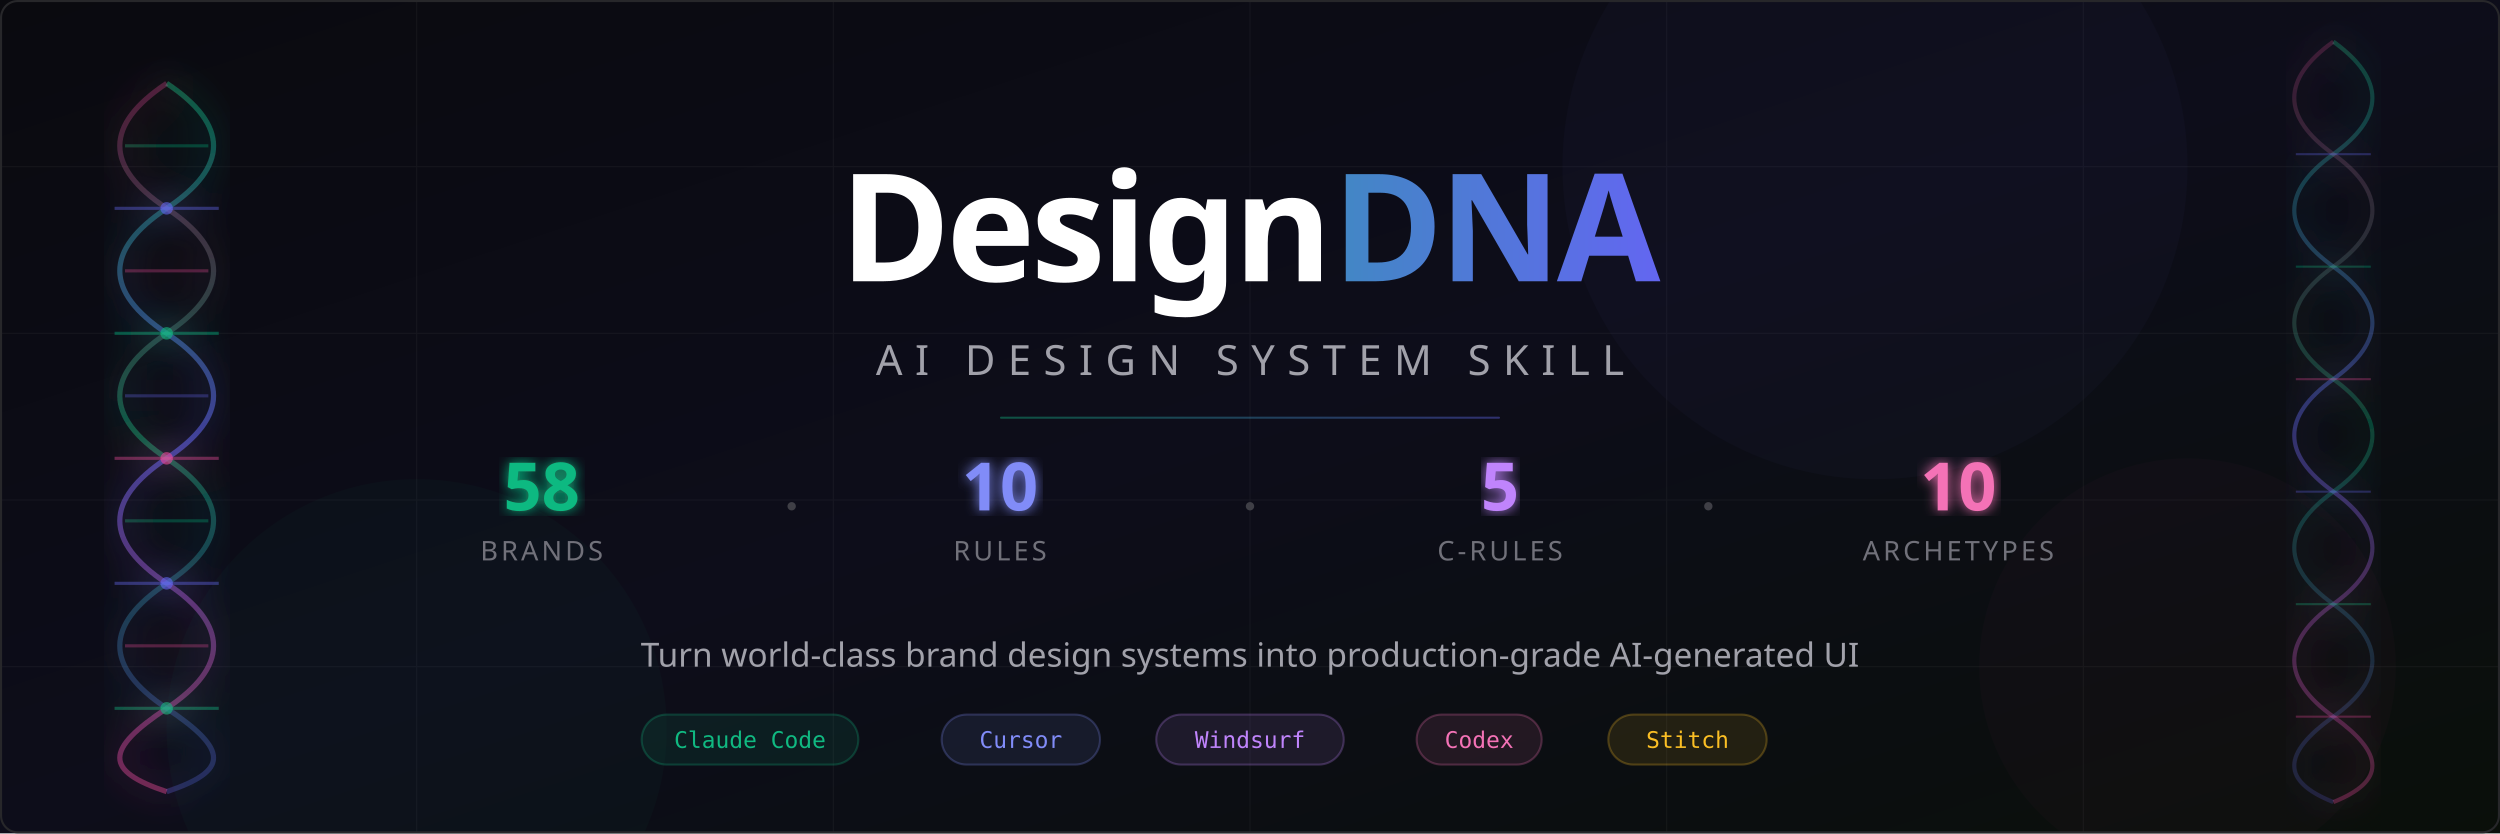
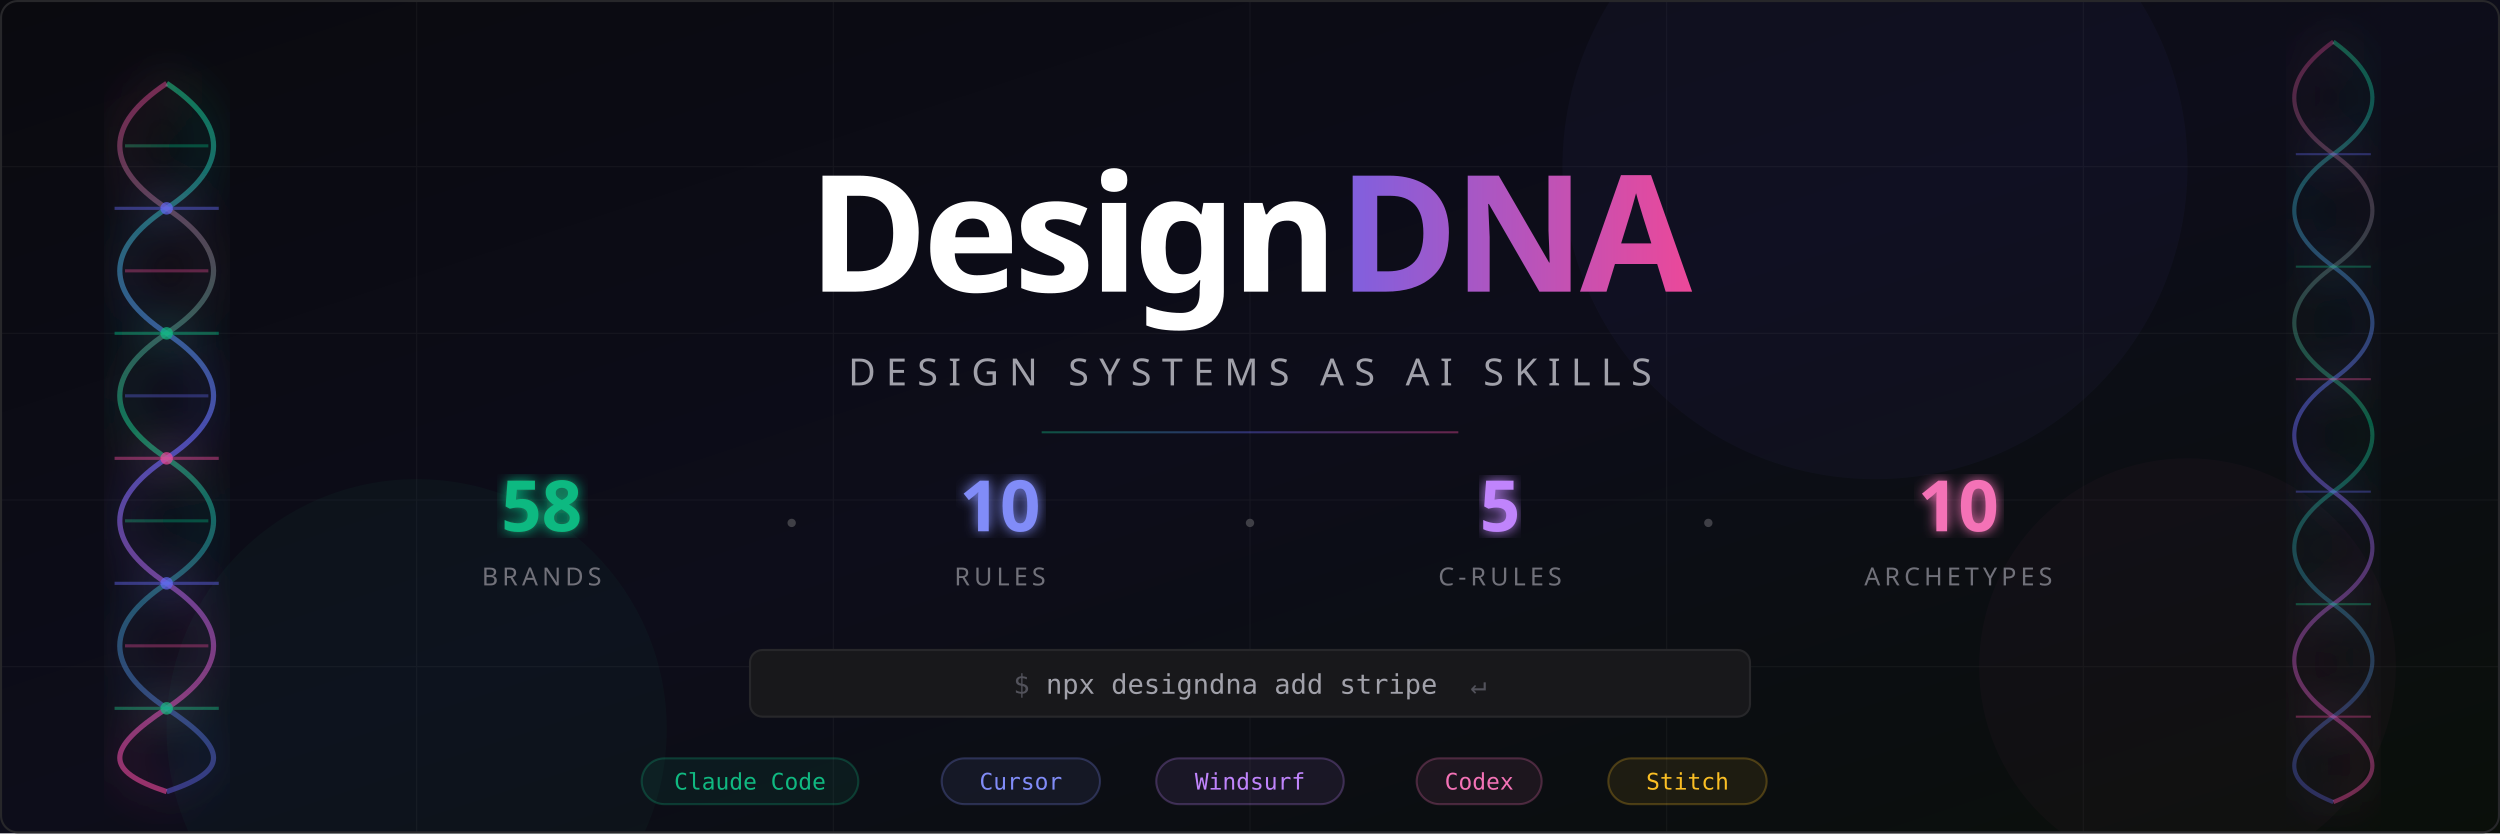
- <svg xmlns="http://www.w3.org/2000/svg" viewBox="0 0 1200 400" width="1200" height="400">
+ <svg xmlns="http://www.w3.org/2000/svg" viewBox="0 0 1200 400" width="1200" height="400" role="img" aria-label="DesignDNA - Design systems as AI skills">
  <defs>
    <linearGradient id="bg" x1="0%" y1="0%" x2="100%" y2="100%">
      <stop offset="0%" stop-color="#0a0a0f" />
      <stop offset="50%" stop-color="#0d0d1a" />
      <stop offset="100%" stop-color="#0a0f0a" />
    </linearGradient>
    <linearGradient id="accent1" x1="0%" y1="0%" x2="100%" y2="0%">
      <stop offset="0%" stop-color="#10b981" />
-       <stop offset="100%" stop-color="#6366f1" />
-     </linearGradient>
-     <linearGradient id="accent2" x1="0%" y1="0%" x2="100%" y2="0%">
-       <stop offset="0%" stop-color="#6366f1" />
+       <stop offset="50%" stop-color="#6366f1" />
      <stop offset="100%" stop-color="#ec4899" />
    </linearGradient>
    <linearGradient id="dna1" x1="0%" y1="0%" x2="0%" y2="100%">
-       <stop offset="0%" stop-color="#10b981" stop-opacity="0.6" />
-       <stop offset="50%" stop-color="#6366f1" stop-opacity="0.8" />
-       <stop offset="100%" stop-color="#ec4899" stop-opacity="0.6" />
+       <stop offset="0%" stop-color="#10b981" stop-opacity="0.8" />
+       <stop offset="50%" stop-color="#6366f1" stop-opacity="0.9" />
+       <stop offset="100%" stop-color="#ec4899" stop-opacity="0.8" />
    </linearGradient>
    <linearGradient id="dna2" x1="0%" y1="0%" x2="0%" y2="100%">
-       <stop offset="0%" stop-color="#ec4899" stop-opacity="0.4" />
-       <stop offset="50%" stop-color="#10b981" stop-opacity="0.6" />
-       <stop offset="100%" stop-color="#6366f1" stop-opacity="0.4" />
+       <stop offset="0%" stop-color="#ec4899" stop-opacity="0.6" />
+       <stop offset="50%" stop-color="#10b981" stop-opacity="0.8" />
+       <stop offset="100%" stop-color="#6366f1" stop-opacity="0.6" />
    </linearGradient>
    <filter id="glow">
      <feGaussianBlur stdDeviation="3" result="blur" />
      <feMerge>
        <feMergeNode in="blur" />
        <feMergeNode in="SourceGraphic" />
      </feMerge>
    </filter>
    <filter id="softglow">
-       <feGaussianBlur stdDeviation="8" result="blur" />
+       <feGaussianBlur stdDeviation="10" result="blur" />
      <feMerge>
        <feMergeNode in="blur" />
        <feMergeNode in="SourceGraphic" />
      </feMerge>
    </filter>
+     <style type="text/css">
+       @keyframes helixSpin {
+         from { transform: rotateY(0deg); }
+         to   { transform: rotateY(360deg); }
+       }
+       @keyframes pulse {
+         0%, 100% { opacity: 0.55; }
+         50%      { opacity: 1; }
+       }
+       @keyframes drift {
+         0%, 100% { transform: translateY(0); }
+         50%      { transform: translateY(-6px); }
+       }
+       @keyframes fadeIn {
+         from { opacity: 0; transform: translateY(6px); }
+         to   { opacity: 1; transform: translateY(0); }
+       }
+       @keyframes shimmer {
+         0%   { stop-color: #10b981; }
+         33%  { stop-color: #6366f1; }
+         66%  { stop-color: #ec4899; }
+         100% { stop-color: #10b981; }
+       }
+ 
+       .helix-left  { transform-origin: 80px 210px; animation: helixSpin 14s linear infinite; }
+       .helix-right { transform-origin: 1120px 200px; animation: helixSpin 18s linear infinite reverse; }
+       .stat-item   { animation: drift 4s ease-in-out infinite; }
+       .stat-item:nth-child(2) { animation-delay: 0.6s; }
+       .stat-item:nth-child(3) { animation-delay: 1.2s; }
+       .stat-item:nth-child(4) { animation-delay: 1.8s; }
+       .glow-orb    { animation: pulse 6s ease-in-out infinite; }
+       .title-main  { animation: fadeIn 0.8s ease-out both; }
+       .tagline     { animation: fadeIn 1s ease-out 0.3s both; }
+       .stats-row   { animation: fadeIn 1s ease-out 0.6s both; }
+       .pills-row   { animation: fadeIn 1s ease-out 0.9s both; }
+     </style>
  </defs>
  <rect width="1200" height="400" fill="url(#bg)" />
  <g opacity="0.04" stroke="#ffffff" stroke-width="0.5">
    <line x1="0" y1="80" x2="1200" y2="80" />
    <line x1="0" y1="160" x2="1200" y2="160" />
    <line x1="0" y1="240" x2="1200" y2="240" />
    <line x1="0" y1="320" x2="1200" y2="320" />
    <line x1="200" y1="0" x2="200" y2="400" />
    <line x1="400" y1="0" x2="400" y2="400" />
    <line x1="600" y1="0" x2="600" y2="400" />
    <line x1="800" y1="0" x2="800" y2="400" />
    <line x1="1000" y1="0" x2="1000" y2="400" />
  </g>
-   <g transform="translate(80, 40)" filter="url(#softglow)">
-     <path d="M0,0 C30,20 30,40 0,60 C-30,80 -30,100 0,120 C30,140 30,160 0,180 C-30,200 -30,220 0,240 C30,260 30,280 0,300 C-30,320 -30,330 0,340" fill="none" stroke="url(#dna1)" stroke-width="2.5" opacity="0.7" />
-     <path d="M0,0 C-30,20 -30,40 0,60 C30,80 30,100 0,120 C-30,140 -30,160 0,180 C30,200 30,220 0,240 C-30,260 -30,280 0,300 C30,320 30,330 0,340" fill="none" stroke="url(#dna2)" stroke-width="2.5" opacity="0.7" />
-     <line x1="-20" y1="30" x2="20" y2="30" stroke="#10b981" stroke-width="1.5" opacity="0.3" />
-     <line x1="-25" y1="60" x2="25" y2="60" stroke="#6366f1" stroke-width="1.5" opacity="0.4" />
-     <line x1="-20" y1="90" x2="20" y2="90" stroke="#ec4899" stroke-width="1.5" opacity="0.3" />
-     <line x1="-25" y1="120" x2="25" y2="120" stroke="#10b981" stroke-width="1.5" opacity="0.4" />
-     <line x1="-20" y1="150" x2="20" y2="150" stroke="#6366f1" stroke-width="1.5" opacity="0.3" />
-     <line x1="-25" y1="180" x2="25" y2="180" stroke="#ec4899" stroke-width="1.5" opacity="0.4" />
-     <line x1="-20" y1="210" x2="20" y2="210" stroke="#10b981" stroke-width="1.5" opacity="0.3" />
-     <line x1="-25" y1="240" x2="25" y2="240" stroke="#6366f1" stroke-width="1.5" opacity="0.4" />
-     <line x1="-20" y1="270" x2="20" y2="270" stroke="#ec4899" stroke-width="1.5" opacity="0.3" />
-     <line x1="-25" y1="300" x2="25" y2="300" stroke="#10b981" stroke-width="1.5" opacity="0.4" />
-     <circle cx="0" cy="60" r="3" fill="#6366f1" opacity="0.6" />
-     <circle cx="0" cy="120" r="3" fill="#10b981" opacity="0.6" />
-     <circle cx="0" cy="180" r="3" fill="#ec4899" opacity="0.6" />
-     <circle cx="0" cy="240" r="3" fill="#6366f1" opacity="0.6" />
-     <circle cx="0" cy="300" r="3" fill="#10b981" opacity="0.6" />
+   <circle class="glow-orb" cx="200" cy="350" r="120" fill="#10b981" opacity="0.04" />
+   <circle class="glow-orb" cx="900" cy="80" r="150" fill="#6366f1" opacity="0.04" style="animation-delay: -2s" />
+   <circle class="glow-orb" cx="1050" cy="320" r="100" fill="#ec4899" opacity="0.03" style="animation-delay: -4s" />
+   <g class="helix-left" transform="translate(80, 40)" filter="url(#softglow)">
+     <path d="M0,0 C30,20 30,40 0,60 C-30,80 -30,100 0,120 C30,140 30,160 0,180 C-30,200 -30,220 0,240 C30,260 30,280 0,300 C-30,320 -30,330 0,340" fill="none" stroke="url(#dna1)" stroke-width="2.5" opacity="0.75" />
+     <path d="M0,0 C-30,20 -30,40 0,60 C30,80 30,100 0,120 C-30,140 -30,160 0,180 C30,200 30,220 0,240 C-30,260 -30,280 0,300 C30,320 30,330 0,340" fill="none" stroke="url(#dna2)" stroke-width="2.5" opacity="0.75" />
+     <line x1="-20" y1="30" x2="20" y2="30" stroke="#10b981" stroke-width="1.5" opacity="0.35" />
+     <line x1="-25" y1="60" x2="25" y2="60" stroke="#6366f1" stroke-width="1.5" opacity="0.45" />
+     <line x1="-20" y1="90" x2="20" y2="90" stroke="#ec4899" stroke-width="1.5" opacity="0.35" />
+     <line x1="-25" y1="120" x2="25" y2="120" stroke="#10b981" stroke-width="1.5" opacity="0.45" />
+     <line x1="-20" y1="150" x2="20" y2="150" stroke="#6366f1" stroke-width="1.5" opacity="0.35" />
+     <line x1="-25" y1="180" x2="25" y2="180" stroke="#ec4899" stroke-width="1.5" opacity="0.45" />
+     <line x1="-20" y1="210" x2="20" y2="210" stroke="#10b981" stroke-width="1.5" opacity="0.35" />
+     <line x1="-25" y1="240" x2="25" y2="240" stroke="#6366f1" stroke-width="1.5" opacity="0.45" />
+     <line x1="-20" y1="270" x2="20" y2="270" stroke="#ec4899" stroke-width="1.5" opacity="0.35" />
+     <line x1="-25" y1="300" x2="25" y2="300" stroke="#10b981" stroke-width="1.5" opacity="0.45" />
+     <circle cx="0" cy="60" r="3" fill="#6366f1" opacity="0.7" />
+     <circle cx="0" cy="120" r="3" fill="#10b981" opacity="0.7" />
+     <circle cx="0" cy="180" r="3" fill="#ec4899" opacity="0.7" />
+     <circle cx="0" cy="240" r="3" fill="#6366f1" opacity="0.7" />
+     <circle cx="0" cy="300" r="3" fill="#10b981" opacity="0.7" />
  </g>
-   <g transform="translate(1120, 20)" filter="url(#softglow)">
-     <path d="M0,0 C25,18 25,36 0,54 C-25,72 -25,90 0,108 C25,126 25,144 0,162 C-25,180 -25,198 0,216 C25,234 25,252 0,270 C-25,288 -25,306 0,324 C25,342 25,355 0,365" fill="none" stroke="url(#dna1)" stroke-width="2" opacity="0.5" />
-     <path d="M0,0 C-25,18 -25,36 0,54 C25,72 25,90 0,108 C-25,126 -25,144 0,162 C25,180 25,198 0,216 C-25,234 -25,252 0,270 C25,288 25,306 0,324 C-25,342 -25,355 0,365" fill="none" stroke="url(#dna2)" stroke-width="2" opacity="0.5" />
-     <line x1="-18" y1="54" x2="18" y2="54" stroke="#6366f1" stroke-width="1" opacity="0.3" />
-     <line x1="-18" y1="108" x2="18" y2="108" stroke="#10b981" stroke-width="1" opacity="0.3" />
-     <line x1="-18" y1="162" x2="18" y2="162" stroke="#ec4899" stroke-width="1" opacity="0.3" />
-     <line x1="-18" y1="216" x2="18" y2="216" stroke="#6366f1" stroke-width="1" opacity="0.3" />
-     <line x1="-18" y1="270" x2="18" y2="270" stroke="#10b981" stroke-width="1" opacity="0.3" />
-     <line x1="-18" y1="324" x2="18" y2="324" stroke="#ec4899" stroke-width="1" opacity="0.3" />
+   <g class="helix-right" transform="translate(1120, 20)" filter="url(#softglow)">
+     <path d="M0,0 C25,18 25,36 0,54 C-25,72 -25,90 0,108 C25,126 25,144 0,162 C-25,180 -25,198 0,216 C25,234 25,252 0,270 C-25,288 -25,306 0,324 C25,342 25,355 0,365" fill="none" stroke="url(#dna1)" stroke-width="2" opacity="0.55" />
+     <path d="M0,0 C-25,18 -25,36 0,54 C25,72 25,90 0,108 C-25,126 -25,144 0,162 C25,180 25,198 0,216 C-25,234 -25,252 0,270 C25,288 25,306 0,324 C-25,342 -25,355 0,365" fill="none" stroke="url(#dna2)" stroke-width="2" opacity="0.55" />
+     <line x1="-18" y1="54" x2="18" y2="54" stroke="#6366f1" stroke-width="1" opacity="0.35" />
+     <line x1="-18" y1="108" x2="18" y2="108" stroke="#10b981" stroke-width="1" opacity="0.35" />
+     <line x1="-18" y1="162" x2="18" y2="162" stroke="#ec4899" stroke-width="1" opacity="0.35" />
+     <line x1="-18" y1="216" x2="18" y2="216" stroke="#6366f1" stroke-width="1" opacity="0.35" />
+     <line x1="-18" y1="270" x2="18" y2="270" stroke="#10b981" stroke-width="1" opacity="0.35" />
+     <line x1="-18" y1="324" x2="18" y2="324" stroke="#ec4899" stroke-width="1" opacity="0.35" />
  </g>
-   <circle cx="200" cy="350" r="120" fill="#10b981" opacity="0.03" />
-   <circle cx="900" cy="80" r="150" fill="#6366f1" opacity="0.03" />
-   <circle cx="1050" cy="320" r="100" fill="#ec4899" opacity="0.02" />
-   <text x="600" y="135" text-anchor="middle" font-family="'Segoe UI', system-ui, -apple-system, sans-serif" font-size="72" font-weight="700" fill="#ffffff" letter-spacing="-2">
-     Design<tspan fill="url(#accent1)">DNA</tspan>
-   </text>
-   <text x="600" y="180" text-anchor="middle" font-family="'Segoe UI', system-ui, -apple-system, sans-serif" font-size="20" fill="#a1a1aa" letter-spacing="6" font-weight="300">
-     AI DESIGN SYSTEM SKILL
-   </text>
-   <rect x="480" y="200" width="240" height="1" fill="url(#accent1)" opacity="0.4" rx="0.5" />
-   <g transform="translate(600, 245)" text-anchor="middle" font-family="'Segoe UI', system-ui, -apple-system, sans-serif">
-     <g transform="translate(-340, 0)">
-       <text y="0" font-size="32" font-weight="700" fill="#10b981" filter="url(#glow)">58</text>
-       <text y="24" font-size="13" fill="#71717a" letter-spacing="1.5" font-weight="400">BRANDS</text>
+   <g class="title-main">
+     <text x="600" y="140" text-anchor="middle" font-family="'Segoe UI', system-ui, -apple-system, sans-serif" font-size="78" font-weight="700" fill="#ffffff" letter-spacing="-2.5">
+       Design<tspan fill="url(#accent1)">DNA</tspan>
+     </text>
+   </g>
+   <g class="tagline">
+     <text x="600" y="185" text-anchor="middle" font-family="'Segoe UI', system-ui, sans-serif" font-size="18" fill="#a1a1aa" letter-spacing="5" font-weight="300">
+       DESIGN SYSTEMS AS AI SKILLS
+     </text>
+   </g>
+   <rect x="500" y="207" width="200" height="1" fill="url(#accent1)" opacity="0.4" />
+   <g class="stats-row" transform="translate(600, 255)" text-anchor="middle" font-family="'Segoe UI', system-ui, sans-serif">
+     <g class="stat-item" transform="translate(-340, 0)">
+       <text y="0" font-size="34" font-weight="700" fill="#10b981" filter="url(#glow)">58</text>
+       <text y="26" font-size="12" fill="#71717a" letter-spacing="2" font-weight="400">BRANDS</text>
    </g>
-     <circle cx="-220" cy="-2" r="2" fill="#3f3f46" />
-     <g transform="translate(-120, 0)">
-       <text y="0" font-size="32" font-weight="700" fill="#818cf8" filter="url(#glow)">10</text>
-       <text y="24" font-size="13" fill="#71717a" letter-spacing="1.5" font-weight="400">RULES</text>
+     <circle cx="-220" cy="-4" r="2" fill="#3f3f46" />
+     <g class="stat-item" transform="translate(-120, 0)">
+       <text y="0" font-size="34" font-weight="700" fill="#818cf8" filter="url(#glow)">10</text>
+       <text y="26" font-size="12" fill="#71717a" letter-spacing="2" font-weight="400">RULES</text>
    </g>
-     <circle cx="0" cy="-2" r="2" fill="#3f3f46" />
-     <g transform="translate(120, 0)">
-       <text y="0" font-size="32" font-weight="700" fill="#c084fc" filter="url(#glow)">5</text>
-       <text y="24" font-size="13" fill="#71717a" letter-spacing="1.5" font-weight="400">C-RULES</text>
+     <circle cx="0" cy="-4" r="2" fill="#3f3f46" />
+     <g class="stat-item" transform="translate(120, 0)">
+       <text y="0" font-size="34" font-weight="700" fill="#c084fc" filter="url(#glow)">5</text>
+       <text y="26" font-size="12" fill="#71717a" letter-spacing="2" font-weight="400">C-RULES</text>
    </g>
-     <circle cx="220" cy="-2" r="2" fill="#3f3f46" />
-     <g transform="translate(340, 0)">
-       <text y="0" font-size="32" font-weight="700" fill="#f472b6" filter="url(#glow)">10</text>
-       <text y="24" font-size="13" fill="#71717a" letter-spacing="1.5" font-weight="400">ARCHETYPES</text>
+     <circle cx="220" cy="-4" r="2" fill="#3f3f46" />
+     <g class="stat-item" transform="translate(340, 0)">
+       <text y="0" font-size="34" font-weight="700" fill="#f472b6" filter="url(#glow)">10</text>
+       <text y="26" font-size="12" fill="#71717a" letter-spacing="2" font-weight="400">ARCHETYPES</text>
    </g>
  </g>
-   <text x="600" y="320" text-anchor="middle" font-family="'Segoe UI', system-ui, -apple-system, sans-serif" font-size="16" fill="#a1a1aa" font-weight="300">
-     Turn world-class brand design systems into production-grade AI-generated UI
-   </text>
-   <g transform="translate(600, 355)" text-anchor="middle" font-family="'SF Mono', 'Cascadia Code', 'JetBrains Mono', monospace" font-size="11">
+   <g transform="translate(600, 330)" text-anchor="middle">
+     <rect x="-240" y="-18" width="480" height="32" rx="6" fill="#18181b" stroke="#27272a" stroke-width="1" />
+     <text y="3" font-family="'SF Mono','JetBrains Mono',monospace" font-size="13" fill="#a1a1aa">
+       <tspan fill="#52525b">$</tspan> npx designdna add stripe
+       <tspan fill="#52525b" dx="8">↵</tspan>
+     </text>
+   </g>
+   <g class="pills-row" transform="translate(600, 375)" text-anchor="middle" font-family="'SF Mono','JetBrains Mono',monospace" font-size="11">
    <g transform="translate(-240, 0)">
-       <rect x="-52" y="-12" width="104" height="24" rx="12" fill="#10b981" fill-opacity="0.1" stroke="#10b981" stroke-opacity="0.25" stroke-width="1" />
+       <rect x="-52" y="-11" width="104" height="22" rx="11" fill="#10b981" fill-opacity="0.08" stroke="#10b981" stroke-opacity="0.25" />
      <text y="4" fill="#10b981" font-weight="500">Claude Code</text>
    </g>
    <g transform="translate(-110, 0)">
-       <rect x="-38" y="-12" width="76" height="24" rx="12" fill="#818cf8" fill-opacity="0.1" stroke="#818cf8" stroke-opacity="0.25" stroke-width="1" />
+       <rect x="-38" y="-11" width="76" height="22" rx="11" fill="#818cf8" fill-opacity="0.08" stroke="#818cf8" stroke-opacity="0.25" />
      <text y="4" fill="#818cf8" font-weight="500">Cursor</text>
    </g>
    <g transform="translate(0, 0)">
-       <rect x="-45" y="-12" width="90" height="24" rx="12" fill="#c084fc" fill-opacity="0.1" stroke="#c084fc" stroke-opacity="0.25" stroke-width="1" />
+       <rect x="-45" y="-11" width="90" height="22" rx="11" fill="#c084fc" fill-opacity="0.08" stroke="#c084fc" stroke-opacity="0.25" />
      <text y="4" fill="#c084fc" font-weight="500">Windsurf</text>
    </g>
    <g transform="translate(110, 0)">
-       <rect x="-30" y="-12" width="60" height="24" rx="12" fill="#f472b6" fill-opacity="0.1" stroke="#f472b6" stroke-opacity="0.25" stroke-width="1" />
+       <rect x="-30" y="-11" width="60" height="22" rx="11" fill="#f472b6" fill-opacity="0.08" stroke="#f472b6" stroke-opacity="0.25" />
      <text y="4" fill="#f472b6" font-weight="500">Codex</text>
    </g>
    <g transform="translate(210, 0)">
-       <rect x="-38" y="-12" width="76" height="24" rx="12" fill="#fbbf24" fill-opacity="0.1" stroke="#fbbf24" stroke-opacity="0.25" stroke-width="1" />
+       <rect x="-38" y="-11" width="76" height="22" rx="11" fill="#fbbf24" fill-opacity="0.08" stroke="#fbbf24" stroke-opacity="0.25" />
      <text y="4" fill="#fbbf24" font-weight="500">Stitch</text>
    </g>
  </g>
  <rect x="0.5" y="0.5" width="1199" height="399" fill="none" stroke="#27272a" stroke-width="1" rx="8" />
</svg>
